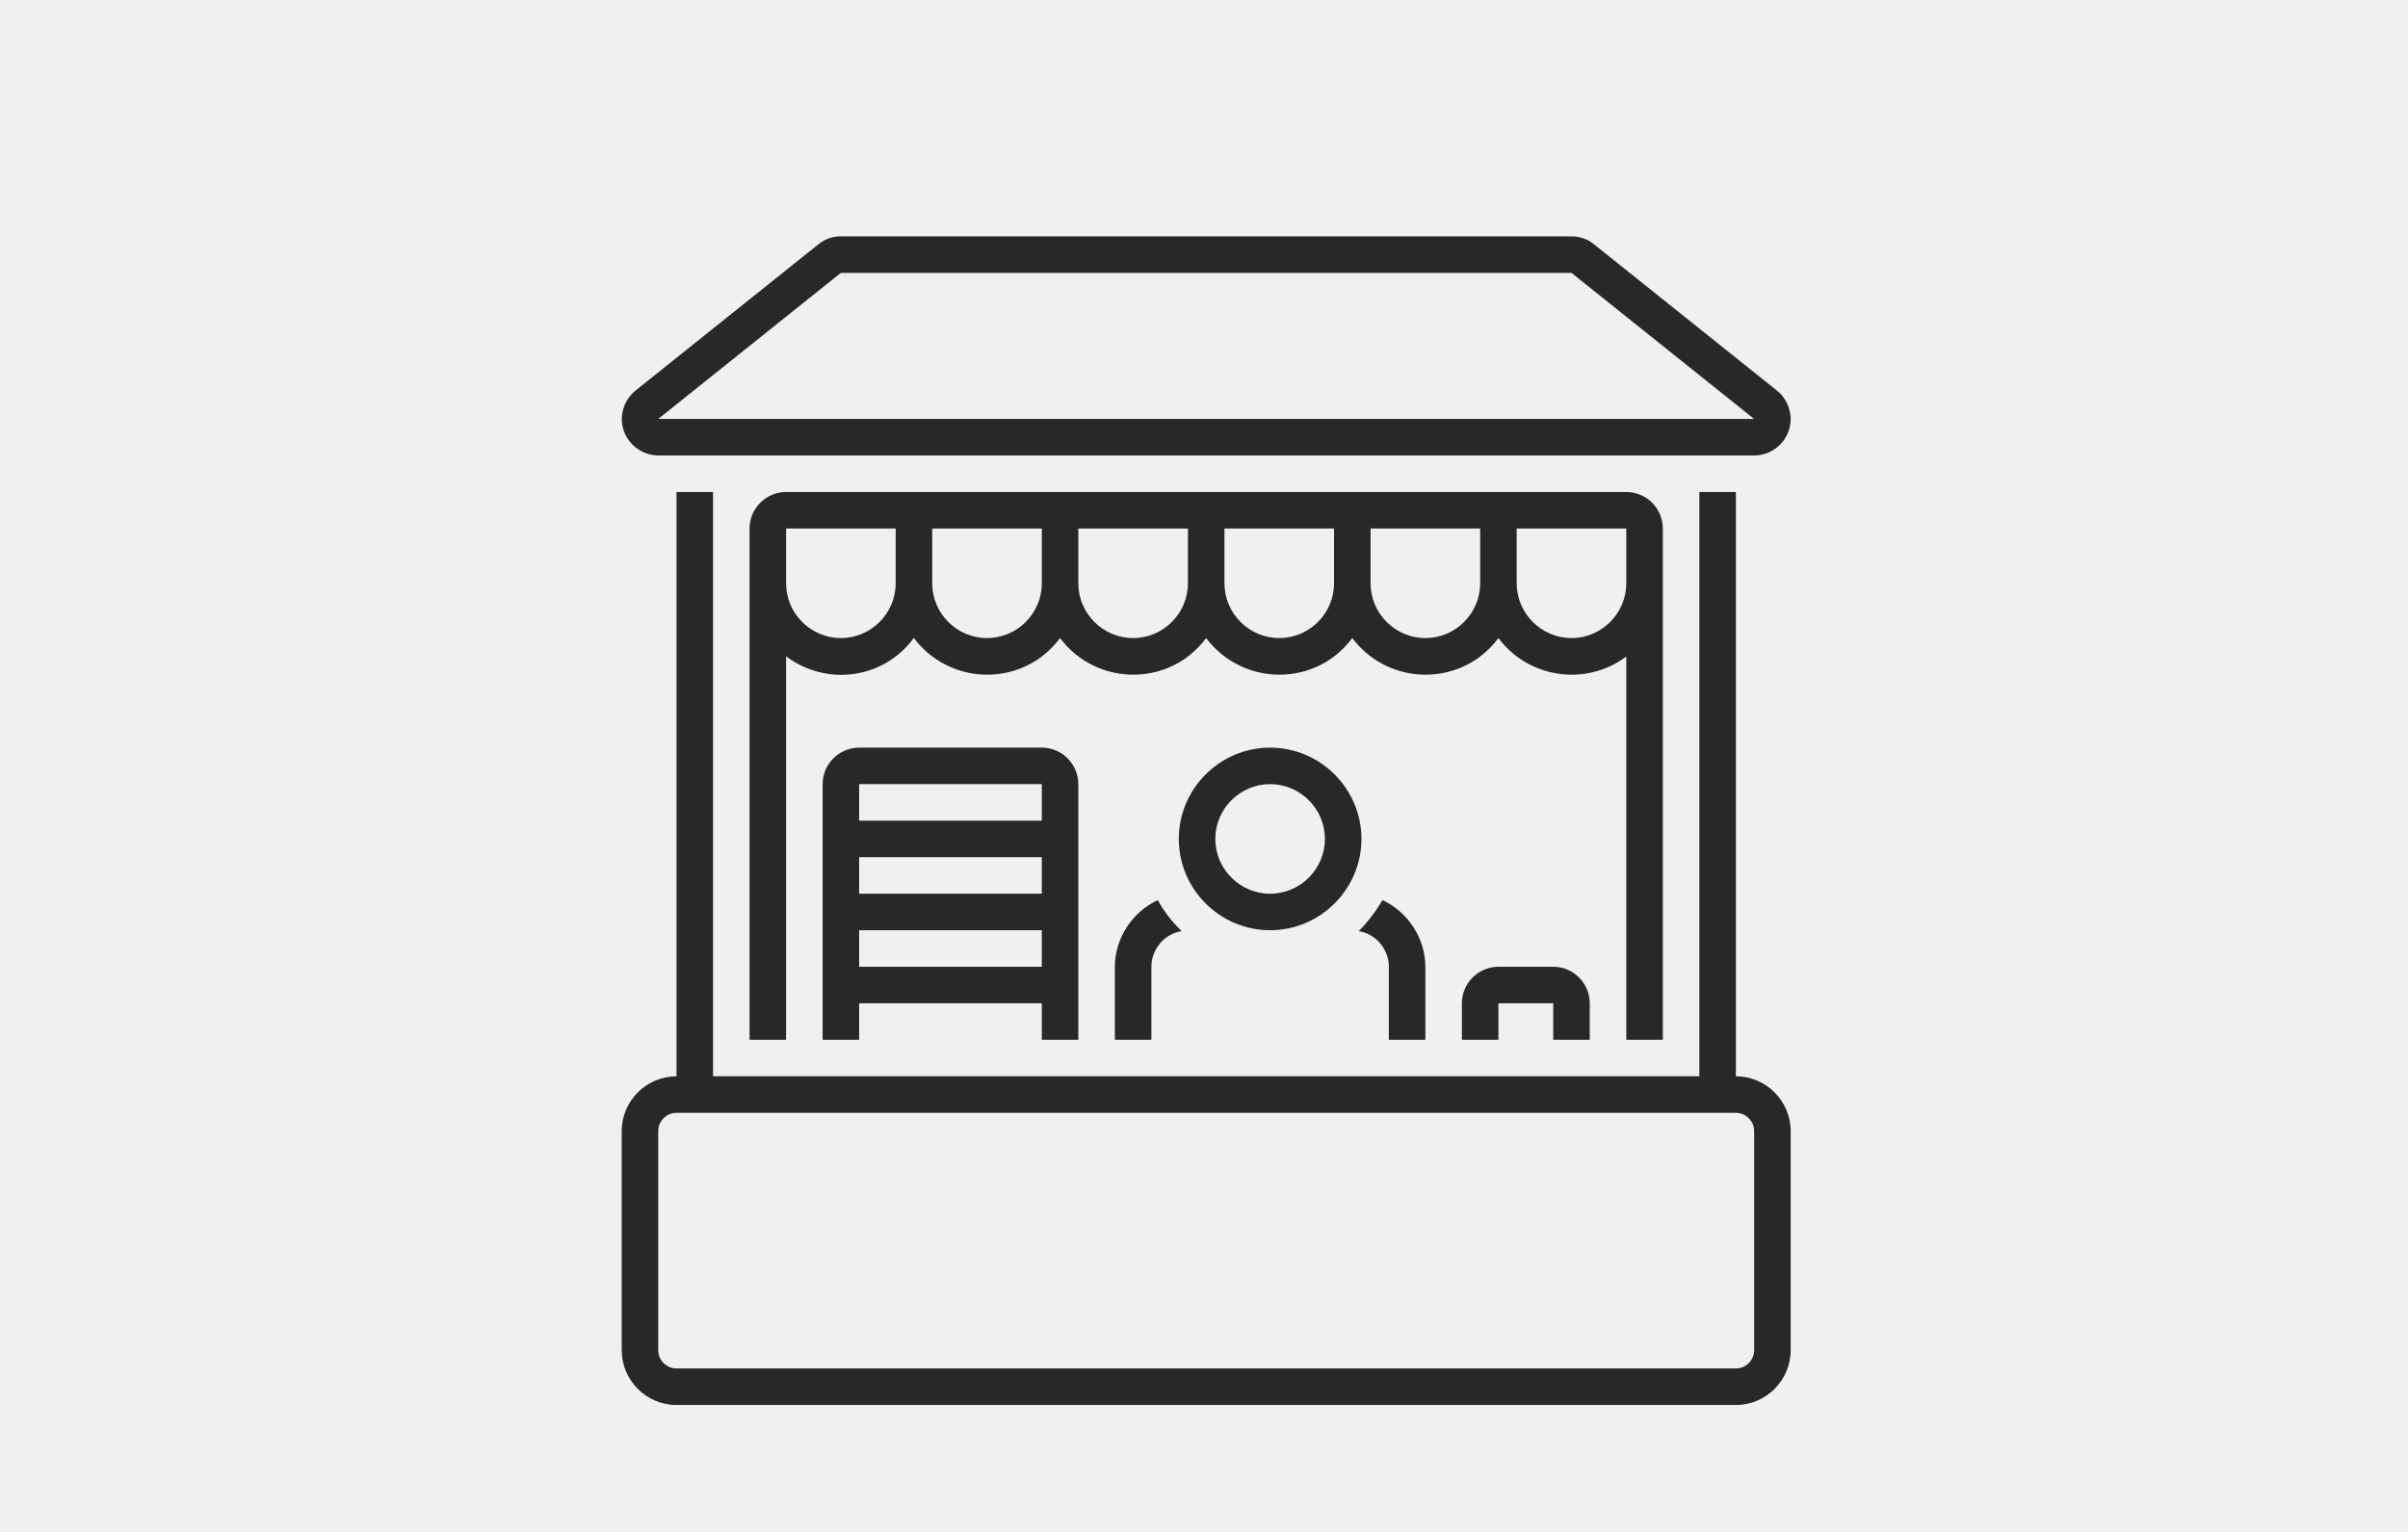
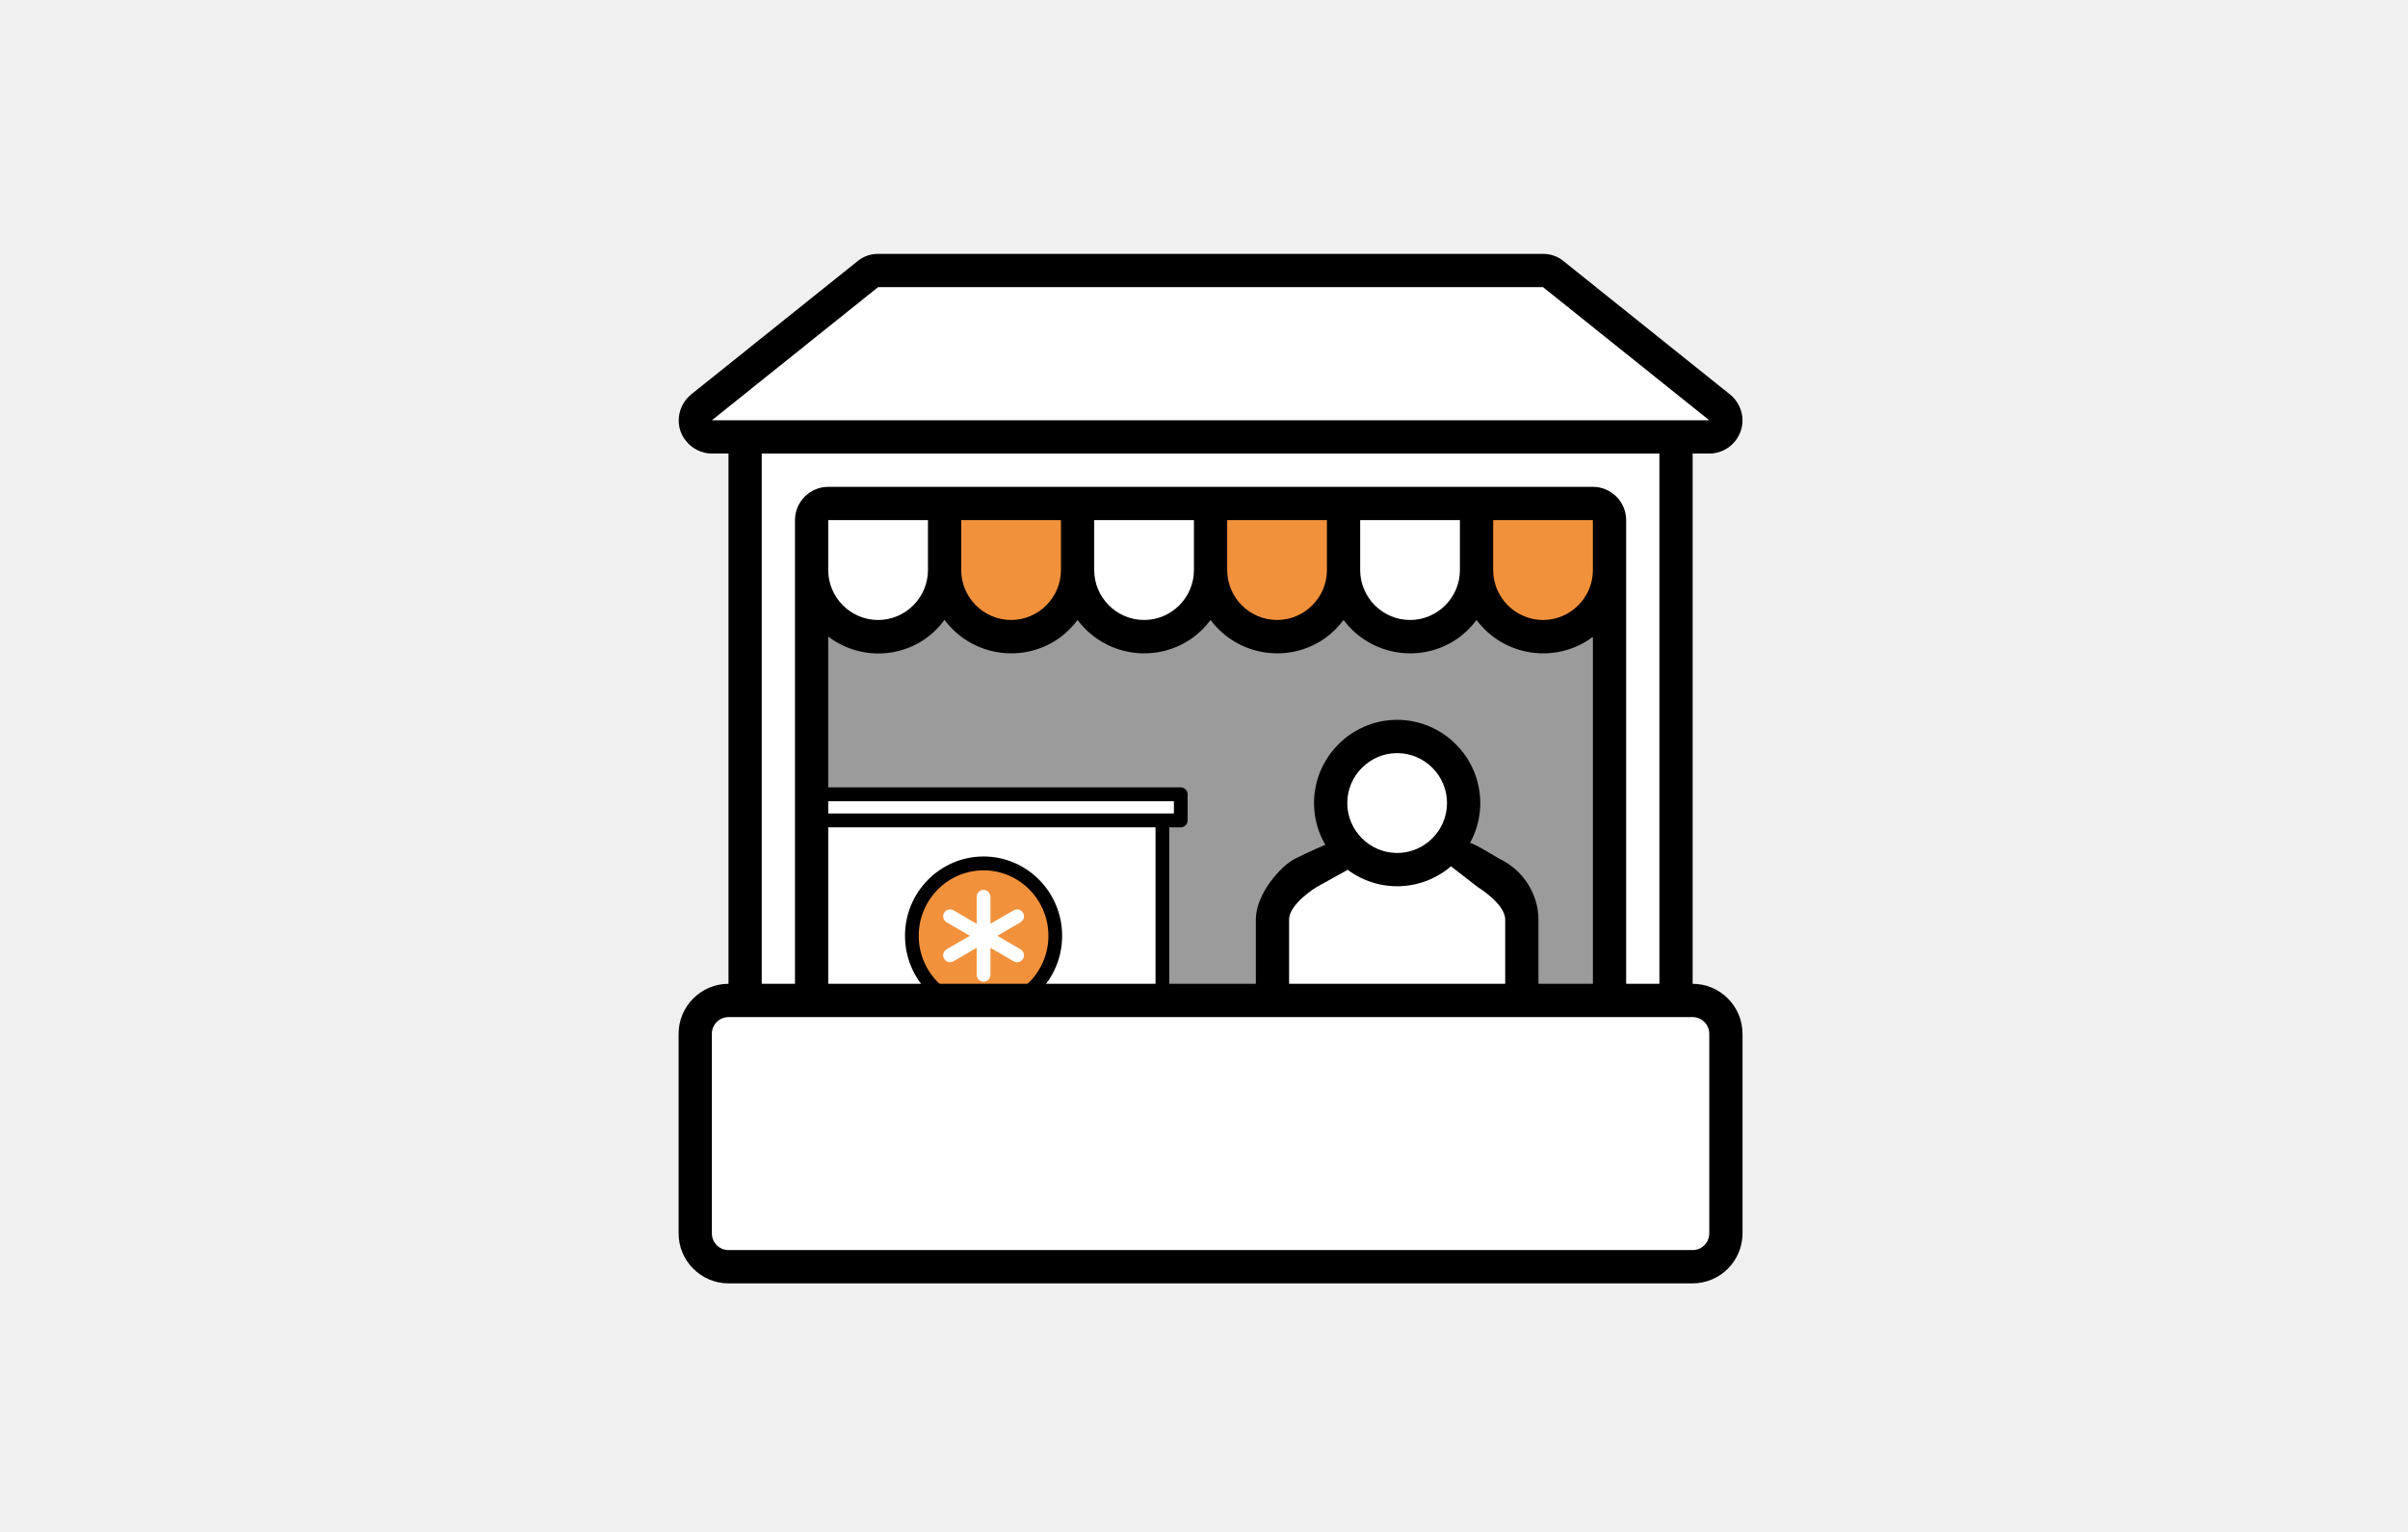
<svg xmlns="http://www.w3.org/2000/svg" width="550px" height="350px" viewBox="0 0 550 350" version="1.1">
  <defs />
  <g id="Page-1" stroke="none" stroke-width="1" fill="none" fill-rule="evenodd">
-     <g id="projects" fill="#282828">
-       <g id="shopping-and-retail-01-final" transform="translate(142, 54)">
-         <path d="M8.344,50.062 L258.656,50.062 C263.245,50.062 267,46.308 267,41.719 C267,39.216 265.748,36.712 263.871,35.252 L222.152,1.877 C220.692,0.626 218.815,0 216.938,0 L50.062,0 C48.185,0 46.308,0.626 44.848,1.877 L3.129,35.252 C-0.417,38.173 -1.043,43.388 1.877,46.934 C3.337,48.811 5.841,50.062 8.344,50.062 L8.344,50.062 Z M50.062,8.344 L216.938,8.344 L258.656,41.719 L8.344,41.719 L50.062,8.344 L50.062,8.344 Z" id="Shape" />
-         <path d="M254.484,191.906 L254.484,58.406 L246.141,58.406 L246.141,191.906 L20.859,191.906 L20.859,58.406 L12.516,58.406 L12.516,191.906 C5.632,191.906 0,197.538 0,204.422 L0,254.484 C0,261.368 5.632,267 12.516,267 L254.484,267 C261.368,267 267,261.368 267,254.484 L267,204.422 C267,197.538 261.368,191.906 254.484,191.906 L254.484,191.906 Z M258.656,254.484 C258.656,256.779 256.779,258.656 254.484,258.656 L12.516,258.656 C10.221,258.656 8.344,256.779 8.344,254.484 L8.344,204.422 C8.344,202.127 10.221,200.25 12.516,200.25 L254.484,200.25 C256.779,200.25 258.656,202.127 258.656,204.422 L258.656,204.422 L258.656,254.484 L258.656,254.484 Z" id="Shape" />
-         <path d="M148.102,158.531 C159.574,158.531 168.961,149.145 168.961,137.672 C168.961,126.199 159.574,116.812 148.102,116.812 C136.629,116.812 127.242,126.199 127.242,137.672 C127.242,149.145 136.629,158.531 148.102,158.531 L148.102,158.531 Z M148.102,125.156 C154.985,125.156 160.617,130.788 160.617,137.672 C160.617,144.555 154.985,150.188 148.102,150.188 C141.218,150.188 135.586,144.555 135.586,137.672 C135.586,130.788 141.218,125.156 148.102,125.156 L148.102,125.156 Z" id="Shape" />
-         <path d="M237.797,183.562 L237.797,66.75 C237.797,62.161 234.042,58.406 229.453,58.406 L37.547,58.406 C32.958,58.406 29.203,62.161 29.203,66.75 L29.203,183.562 L37.547,183.562 L37.547,95.953 C46.725,102.837 59.658,101.168 66.541,91.99 C66.541,91.99 66.541,91.781 66.75,91.781 C73.634,100.959 86.566,102.837 95.745,96.162 C97.413,94.91 98.873,93.45 100.125,91.781 C107.009,100.959 119.941,102.837 129.12,96.162 C130.788,94.91 132.248,93.45 133.5,91.781 C140.384,100.959 153.316,102.837 162.495,96.162 C164.163,94.91 165.623,93.45 166.875,91.781 C173.759,100.959 186.691,102.837 195.87,96.162 C197.538,94.91 198.998,93.45 200.25,91.781 C207.134,100.959 220.066,102.837 229.245,96.162 C229.245,96.162 229.453,96.162 229.453,95.953 L229.453,183.562 L237.797,183.562 L237.797,183.562 Z M62.578,79.266 C62.578,86.149 56.946,91.781 50.062,91.781 C43.179,91.781 37.547,86.149 37.547,79.266 L37.547,66.75 L62.578,66.75 L62.578,79.266 L62.578,79.266 Z M95.953,79.266 C95.953,86.149 90.321,91.781 83.438,91.781 C76.554,91.781 70.922,86.149 70.922,79.266 L70.922,66.75 L95.953,66.75 L95.953,79.266 L95.953,79.266 Z M129.328,79.266 C129.328,86.149 123.696,91.781 116.812,91.781 C109.929,91.781 104.297,86.149 104.297,79.266 L104.297,66.75 L129.328,66.75 L129.328,79.266 L129.328,79.266 Z M162.703,79.266 C162.703,86.149 157.071,91.781 150.188,91.781 C143.304,91.781 137.672,86.149 137.672,79.266 L137.672,66.75 L162.703,66.75 L162.703,79.266 L162.703,79.266 Z M196.078,79.266 C196.078,86.149 190.446,91.781 183.562,91.781 C176.679,91.781 171.047,86.149 171.047,79.266 L171.047,66.75 L196.078,66.75 L196.078,79.266 L196.078,79.266 Z M216.938,91.781 C210.054,91.781 204.422,86.149 204.422,79.266 L204.422,66.75 L229.453,66.75 L229.453,79.266 C229.453,86.149 223.821,91.781 216.938,91.781 L216.938,91.781 Z" id="Shape" />
-         <path d="M183.562,183.562 L183.562,166.875 C183.562,160.409 179.599,154.359 173.759,151.648 C172.298,154.151 170.421,156.654 168.335,158.74 C172.298,159.366 175.219,162.912 175.219,166.875 L175.219,183.562 L183.562,183.562 L183.562,183.562 Z" id="Shape" />
-         <path d="M112.641,166.875 L112.641,183.562 L120.984,183.562 L120.984,166.875 C120.984,162.912 123.905,159.366 127.868,158.74 C125.782,156.654 123.905,154.359 122.445,151.648 C116.604,154.359 112.641,160.409 112.641,166.875 L112.641,166.875 Z" id="Shape" />
-         <path d="M221.109,183.562 L221.109,175.219 C221.109,170.63 217.355,166.875 212.766,166.875 L200.25,166.875 C195.661,166.875 191.906,170.63 191.906,175.219 L191.906,183.562 L200.25,183.562 L200.25,175.219 L212.766,175.219 L212.766,183.562 L221.109,183.562 L221.109,183.562 Z" id="Shape" />
-         <path d="M104.297,183.562 L104.297,125.156 C104.297,120.567 100.542,116.812 95.953,116.812 L54.234,116.812 C49.645,116.812 45.891,120.567 45.891,125.156 L45.891,183.562 L54.234,183.562 L54.234,175.219 L95.953,175.219 L95.953,183.562 L104.297,183.562 L104.297,183.562 Z M54.234,125.156 L95.953,125.156 L95.953,133.5 L54.234,133.5 L54.234,125.156 L54.234,125.156 Z M54.234,141.844 L95.953,141.844 L95.953,150.188 L54.234,150.188 L54.234,141.844 L54.234,141.844 Z M54.234,166.875 L54.234,158.531 L95.953,158.531 L95.953,166.875 L54.234,166.875 L54.234,166.875 Z" id="Shape" />
+     <g id="projects-copy-3">
+       <g id="shopping-and-retail-01-final" transform="translate(155, 58)">
+         <rect id="Rectangle" fill="#FFFFFF" x="16.759" y="44.053" width="209.483" height="123.769" />
+         <rect id="Rectangle" fill="#9B9B9B" x="30.375" y="58.738" width="183.297" height="108.56" />
+         <path d="M7.594,45.627 L235.406,45.627 C239.583,45.627 243,42.205 243,38.022 C243,35.741 241.861,33.46 240.152,32.129 L202.184,1.711 C200.855,0.57 199.146,0 197.438,0 L45.562,0 C43.854,0 42.145,0.57 40.816,1.711 L2.848,32.129 C-0.38,34.79 -0.949,39.543 1.709,42.775 C3.038,44.486 5.316,45.627 7.594,45.627 L7.594,45.627 Z" id="Shape" fill="#000000" />
+         <polygon id="Path" fill="#FFFFFF" points="45.562 7.604 197.438 7.604 235.406 38.022 7.594 38.022" />
+         <g id="Group" transform="translate(23.0431, 121.6711)">
+           <rect id="Rectangle" fill="#FFFFFF" x="5.94" y="7.342" width="81.796" height="53.231" />
+           <rect id="Rectangle" fill="#FFFFFF" x="15.114" y="66.539" width="10.475" height="5.048" />
+           <rect id="Rectangle" fill="#FFFFFF" x="67.63" y="66.539" width="10.475" height="5.048" />
+           <path d="M87.451,62.137 L5.769,62.137 C4.902,62.137 4.201,61.428 4.201,60.553 L4.201,7.768 C4.201,6.893 4.902,6.184 5.769,6.184 C6.636,6.184 7.337,6.893 7.337,7.768 L7.337,58.968 L85.883,58.968 L85.883,7.768 C85.883,6.893 86.584,6.184 87.451,6.184 C88.317,6.184 89.019,6.893 89.019,7.768 L89.019,60.553 C89.019,61.428 88.317,62.137 87.451,62.137 L87.451,62.137 Z" id="Shape" fill="#000000" />
+           <path d="M46.61,52.257 C36.713,52.257 28.664,44.126 28.664,34.133 C28.664,24.141 36.713,16.011 46.61,16.011 C56.506,16.011 64.556,24.141 64.556,34.133 C64.556,44.126 56.506,52.257 46.61,52.257 L46.61,52.257 Z" id="Shape" fill="#000000" />
+           <path d="M31.8,34.133 C31.8,42.379 38.445,49.088 46.61,49.088 C54.775,49.088 61.42,42.379 61.42,34.133 C61.42,25.887 54.775,19.179 46.61,19.179 C38.445,19.179 31.8,25.887 31.8,34.133 Z" id="Path" fill="#F2913C" />
+           <path d="M91.652,9.353 L1.568,9.353 C0.702,9.353 0,8.643 0,7.768 L0,1.808 C0,0.933 0.702,0.223 1.568,0.223 L91.652,0.223 C92.518,0.223 93.22,0.933 93.22,1.808 L93.22,7.768 C93.22,8.643 92.518,9.353 91.652,9.353 L91.652,9.353 Z" id="Shape" fill="#000000" />
+           <polygon id="Path" fill="#FFFFFF" points="3.136 6.184 90.083 6.184 90.083 3.392 3.136 3.392" />
+           <path d="M46.61,44.632 C45.743,44.632 45.042,43.922 45.042,43.047 L45.042,25.219 C45.042,24.344 45.743,23.635 46.61,23.635 C47.476,23.635 48.178,24.344 48.178,25.219 L48.178,43.047 C48.178,43.922 47.476,44.632 46.61,44.632 L46.61,44.632 Z" id="Shape" fill="#FFFFFF" />
+           <path d="M38.954,40.175 C38.412,40.175 37.884,39.89 37.593,39.381 C37.16,38.624 37.419,37.655 38.168,37.218 L53.484,28.304 C54.237,27.869 55.193,28.128 55.627,28.886 C56.059,29.644 55.801,30.612 55.052,31.049 L39.736,39.963 C39.489,40.107 39.22,40.175 38.954,40.175 L38.954,40.175 Z" id="Shape" fill="#FFFFFF" />
+           <path d="M53.484,39.963 L38.168,31.049 C37.419,30.612 37.16,29.644 37.593,28.886 C38.027,28.128 38.983,27.869 39.736,28.304 L55.052,37.218 C55.801,37.655 56.059,38.624 55.627,39.381 C55.336,39.89 54.808,40.175 54.266,40.175 C54,40.175 53.731,40.107 53.484,39.963 Z" id="Shape" fill="#FFFFFF" />
+           <path d="M26.297,55.049 L11.619,55.049 C10.752,55.049 10.05,54.34 10.05,53.465 C10.05,52.59 10.752,51.88 11.619,51.88 L26.297,51.88 C27.163,51.88 27.865,52.59 27.865,53.465 C27.865,54.34 27.163,55.049 26.297,55.049 L26.297,55.049 Z" id="Shape" fill="#9B9B9B" />
+           <path d="M18.958,49.25 L11.619,49.25 C10.752,49.25 10.05,48.54 10.05,47.665 C10.05,46.79 10.752,46.081 11.619,46.081 L18.958,46.081 C19.824,46.081 20.526,46.79 20.526,47.665 C20.526,48.54 19.824,49.25 18.958,49.25 L18.958,49.25 Z" id="Shape" fill="#9B9B9B" />
+           <path d="M81.601,55.049 L66.923,55.049 C66.057,55.049 65.355,54.34 65.355,53.465 C65.355,52.59 66.057,51.88 66.923,51.88 L81.601,51.88 C82.468,51.88 83.169,52.59 83.169,53.465 C83.169,54.34 82.468,55.049 81.601,55.049 L81.601,55.049 Z" id="Shape" fill="#9B9B9B" />
+           <path d="M81.601,49.25 L74.262,49.25 C73.396,49.25 72.694,48.54 72.694,47.665 C72.694,46.79 73.396,46.081 74.262,46.081 L81.601,46.081 C82.468,46.081 83.169,46.79 83.169,47.665 C83.169,48.54 82.468,49.25 81.601,49.25 L81.601,49.25 Z" id="Shape" fill="#9B9B9B" />
+           <path d="M82.876,67.882 L10.29,67.882 C6.932,67.882 4.201,65.1 4.201,61.68 L4.201,60.553 C4.201,59.678 4.902,58.968 5.769,58.968 L87.451,58.968 C88.317,58.968 89.019,59.678 89.019,60.553 L89.019,61.68 C89.019,65.158 86.32,67.882 82.876,67.882 L82.876,67.882 Z" id="Shape" fill="#000000" />
+           <path d="M7.37,62.137 C7.577,63.614 8.786,64.713 10.29,64.713 L82.876,64.713 C84.408,64.713 85.637,63.614 85.85,62.137 L7.37,62.137 L7.37,62.137 Z" id="Path" fill="#FFFFFF" />
+           <path d="M25.126,73.199 L15.713,73.199 C14.847,73.199 14.145,72.489 14.145,71.614 L14.145,66.298 C14.145,65.423 14.847,64.713 15.713,64.713 C16.58,64.713 17.281,65.423 17.281,66.298 L17.281,70.03 L23.558,70.03 L23.558,66.298 C23.558,65.423 24.259,64.713 25.126,64.713 C25.993,64.713 26.694,65.423 26.694,66.298 L26.694,71.614 C26.694,72.489 25.993,73.199 25.126,73.199 L25.126,73.199 Z" id="Shape" fill="#000000" />
+           <path d="M77.454,73.199 L68.094,73.199 C67.227,73.199 66.526,72.489 66.526,71.614 L66.526,66.298 C66.526,65.423 67.227,64.713 68.094,64.713 C68.96,64.713 69.662,65.423 69.662,66.298 L69.662,70.03 L75.885,70.03 L75.885,66.298 C75.885,65.423 76.587,64.713 77.454,64.713 C78.32,64.713 79.022,65.423 79.022,66.298 L79.022,71.614 C79.022,72.489 78.32,73.199 77.454,73.199 L77.454,73.199 Z" id="Shape" fill="#000000" />
+         </g>
+         <rect id="Rectangle" fill="#FFFFFF" x="16.759" y="53.756" width="13.878" height="114.067" />
+         <polygon id="Polygon" fill="#FFFFFF" points="163.397 131.111 190.293 145.969 190.293 170.009 136.501 170.009 136.501 145.969" />
+         <path d="M231.609,166.773 L231.609,45.102 L224.016,45.102 L224.016,166.773 L18.984,166.773 L18.984,45.102 L11.391,45.102 L11.391,166.773 C5.126,166.773 0,171.906 0,178.18 L0,223.807 C0,230.08 5.126,235.213 11.391,235.213 L231.609,235.213 C237.874,235.213 243,230.08 243,223.807 L243,178.18 C243,171.906 237.874,166.773 231.609,166.773 L231.609,166.773 Z" id="Shape" fill="#000000" />
+         <path d="M235.406,223.807 C235.406,225.898 233.698,227.609 231.609,227.609 L11.391,227.609 C9.302,227.609 7.594,225.898 7.594,223.807 L7.594,178.18 C7.594,176.089 9.302,174.378 11.391,174.378 L231.609,174.378 C233.698,174.378 235.406,176.089 235.406,178.18 L235.406,178.18 L235.406,223.807 L235.406,223.807 Z" id="Path" fill="#FFFFFF" />
+         <path d="M164.117,144.484 C174.558,144.484 183.101,135.929 183.101,125.473 C183.101,115.017 174.558,106.462 164.117,106.462 C153.675,106.462 145.132,115.017 145.132,125.473 C145.132,135.929 153.675,144.484 164.117,144.484 L164.117,144.484 Z" id="Shape" fill="#000000" />
+         <path d="M164.117,114.067 C170.381,114.067 175.507,119.2 175.507,125.473 C175.507,131.747 170.381,136.88 164.117,136.88 C157.852,136.88 152.726,131.747 152.726,125.473 C152.726,119.2 157.852,114.067 164.117,114.067 L164.117,114.067 Z" id="Path" fill="#FFFFFF" />
+         <path d="M216.422,167.298 L216.422,60.836 C216.422,56.653 213.005,53.231 208.828,53.231 L34.172,53.231 C29.995,53.231 26.578,56.653 26.578,60.836 L26.578,167.298 L34.172,167.298 L34.172,87.451 C42.525,93.725 54.295,92.204 60.56,83.839 C60.56,83.839 60.56,83.649 60.75,83.649 C67.015,92.014 78.785,93.725 87.138,87.641 C88.657,86.501 89.986,85.17 91.125,83.649 C97.39,92.014 109.16,93.725 117.513,87.641 C119.032,86.501 120.361,85.17 121.5,83.649 C127.765,92.014 139.535,93.725 147.888,87.641 C149.407,86.501 150.736,85.17 151.875,83.649 C158.14,92.014 169.91,93.725 178.263,87.641 C179.782,86.501 181.111,85.17 182.25,83.649 C188.515,92.014 200.285,93.725 208.638,87.641 C208.638,87.641 208.828,87.641 208.828,87.451 L208.828,167.298 L216.422,167.298 L216.422,167.298 Z" id="Shape" fill="#000000" />
+         <path d="M196.39,152.089 C196.39,146.195 192.783,140.682 187.467,138.211 C186.936,137.964 180.752,133.965 180.316,134.607 C179.652,135.584 176.138,139.717 176.138,139.717 L182.531,144.675 C182.531,144.675 188.796,148.477 188.796,152.089 L188.796,167.298 L196.39,167.298 L196.39,152.089 Z" id="Shape" fill="#000000" />
+         <path d="M131.843,167.298 L139.437,167.298 L139.437,152.089 C139.437,148.477 145.702,144.675 145.702,144.675 L152.794,140.744 L148.103,134.824 C148.103,134.824 143.962,136.596 140.766,138.211 C137.569,139.826 131.843,146.195 131.843,152.089 L131.843,167.298 Z" id="Shape" fill="#000000" />
+         <path d="M197.438,83.649 C191.173,83.649 186.047,78.516 186.047,72.242 L186.047,60.836 L208.828,60.836 L208.828,72.242 C208.828,78.516 203.702,83.649 197.438,83.649 L197.438,83.649 Z" id="Path" fill="#F2913C" />
+         <path d="M178.453,72.242 C178.453,78.516 173.327,83.649 167.062,83.649 C160.798,83.649 155.672,78.516 155.672,72.242 L155.672,60.836 L178.453,60.836 L178.453,72.242 L178.453,72.242 Z" id="Path" fill="#FFFFFF" />
+         <path d="M148.078,72.242 C148.078,78.516 142.952,83.649 136.688,83.649 C130.423,83.649 125.297,78.516 125.297,72.242 L125.297,60.836 L148.078,60.836 L148.078,72.242 L148.078,72.242 Z" id="Path" fill="#F2913C" />
+         <path d="M117.703,72.242 C117.703,78.516 112.577,83.649 106.312,83.649 C100.048,83.649 94.922,78.516 94.922,72.242 L94.922,60.836 L117.703,60.836 L117.703,72.242 L117.703,72.242 Z" id="Path" fill="#FFFFFF" />
+         <path d="M87.328,72.242 C87.328,78.516 82.202,83.649 75.938,83.649 C69.673,83.649 64.547,78.516 64.547,72.242 L64.547,60.836 L87.328,60.836 L87.328,72.242 L87.328,72.242 Z" id="Path" fill="#F2913C" />
+         <path d="M56.953,72.242 C56.953,78.516 51.827,83.649 45.562,83.649 C39.298,83.649 34.172,78.516 34.172,72.242 L34.172,60.836 L56.953,60.836 L56.953,72.242 L56.953,72.242 Z" id="Path" fill="#FFFFFF" />
      </g>
    </g>
  </g>
</svg>
